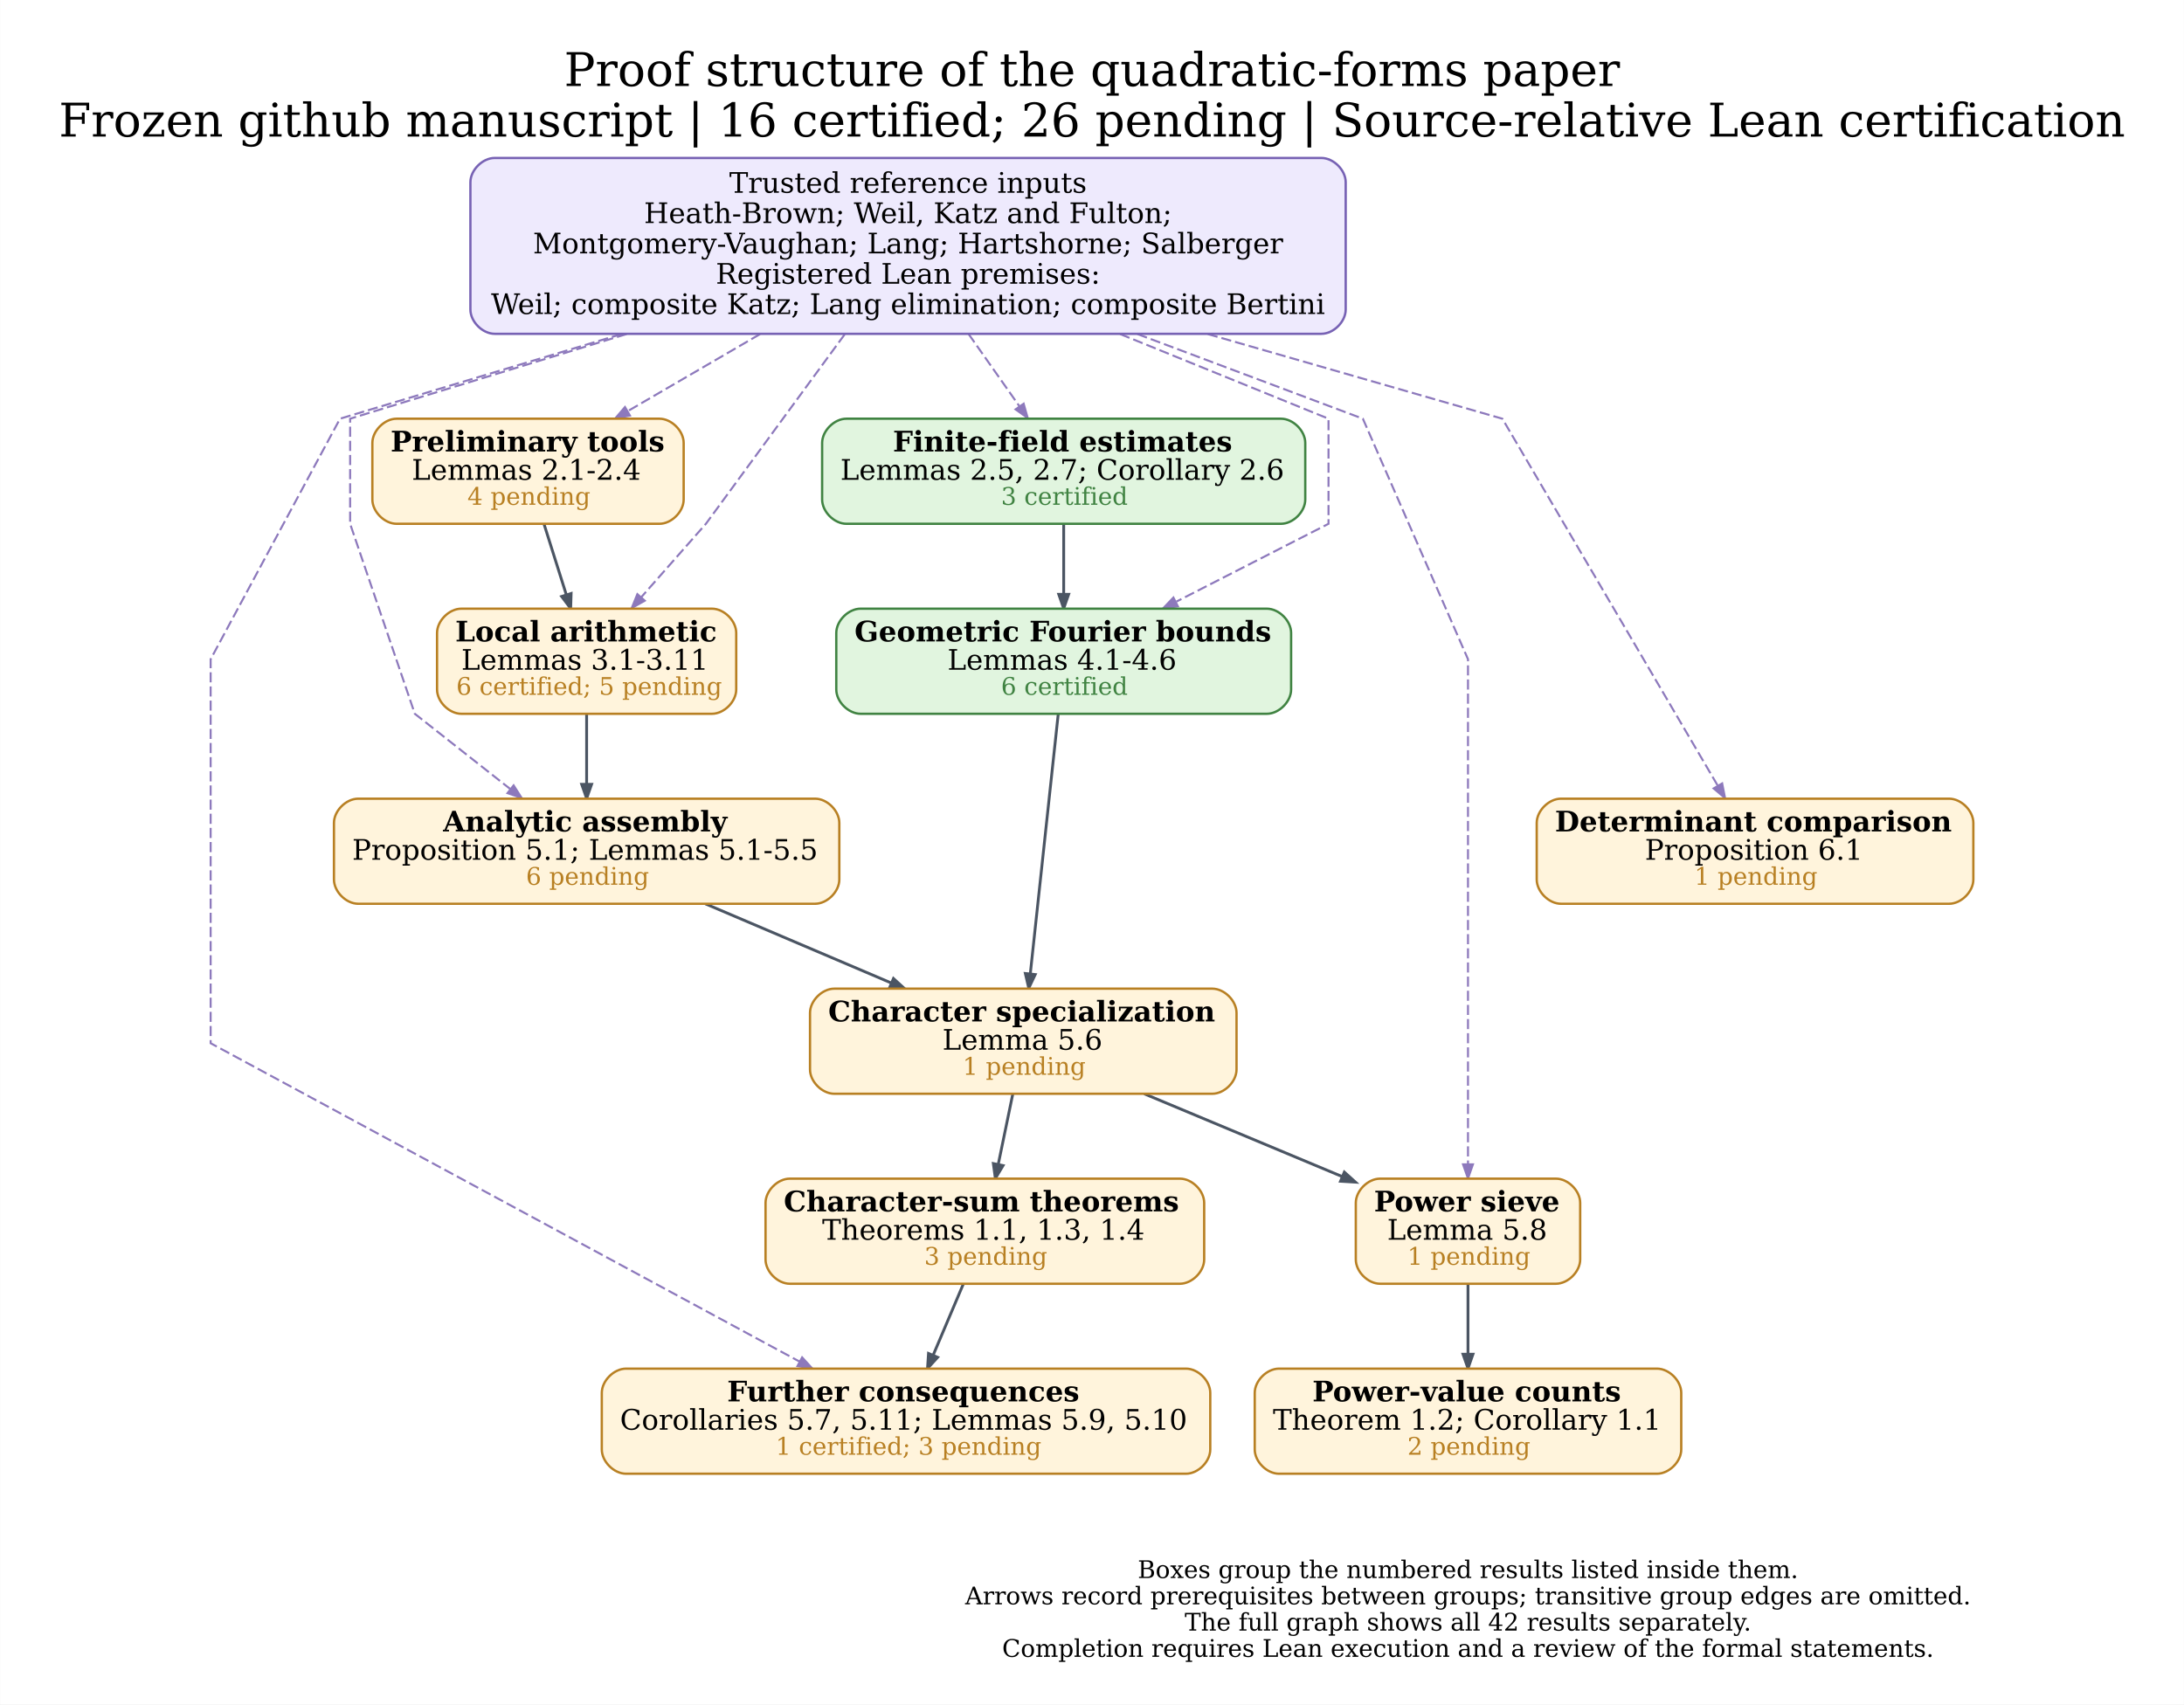
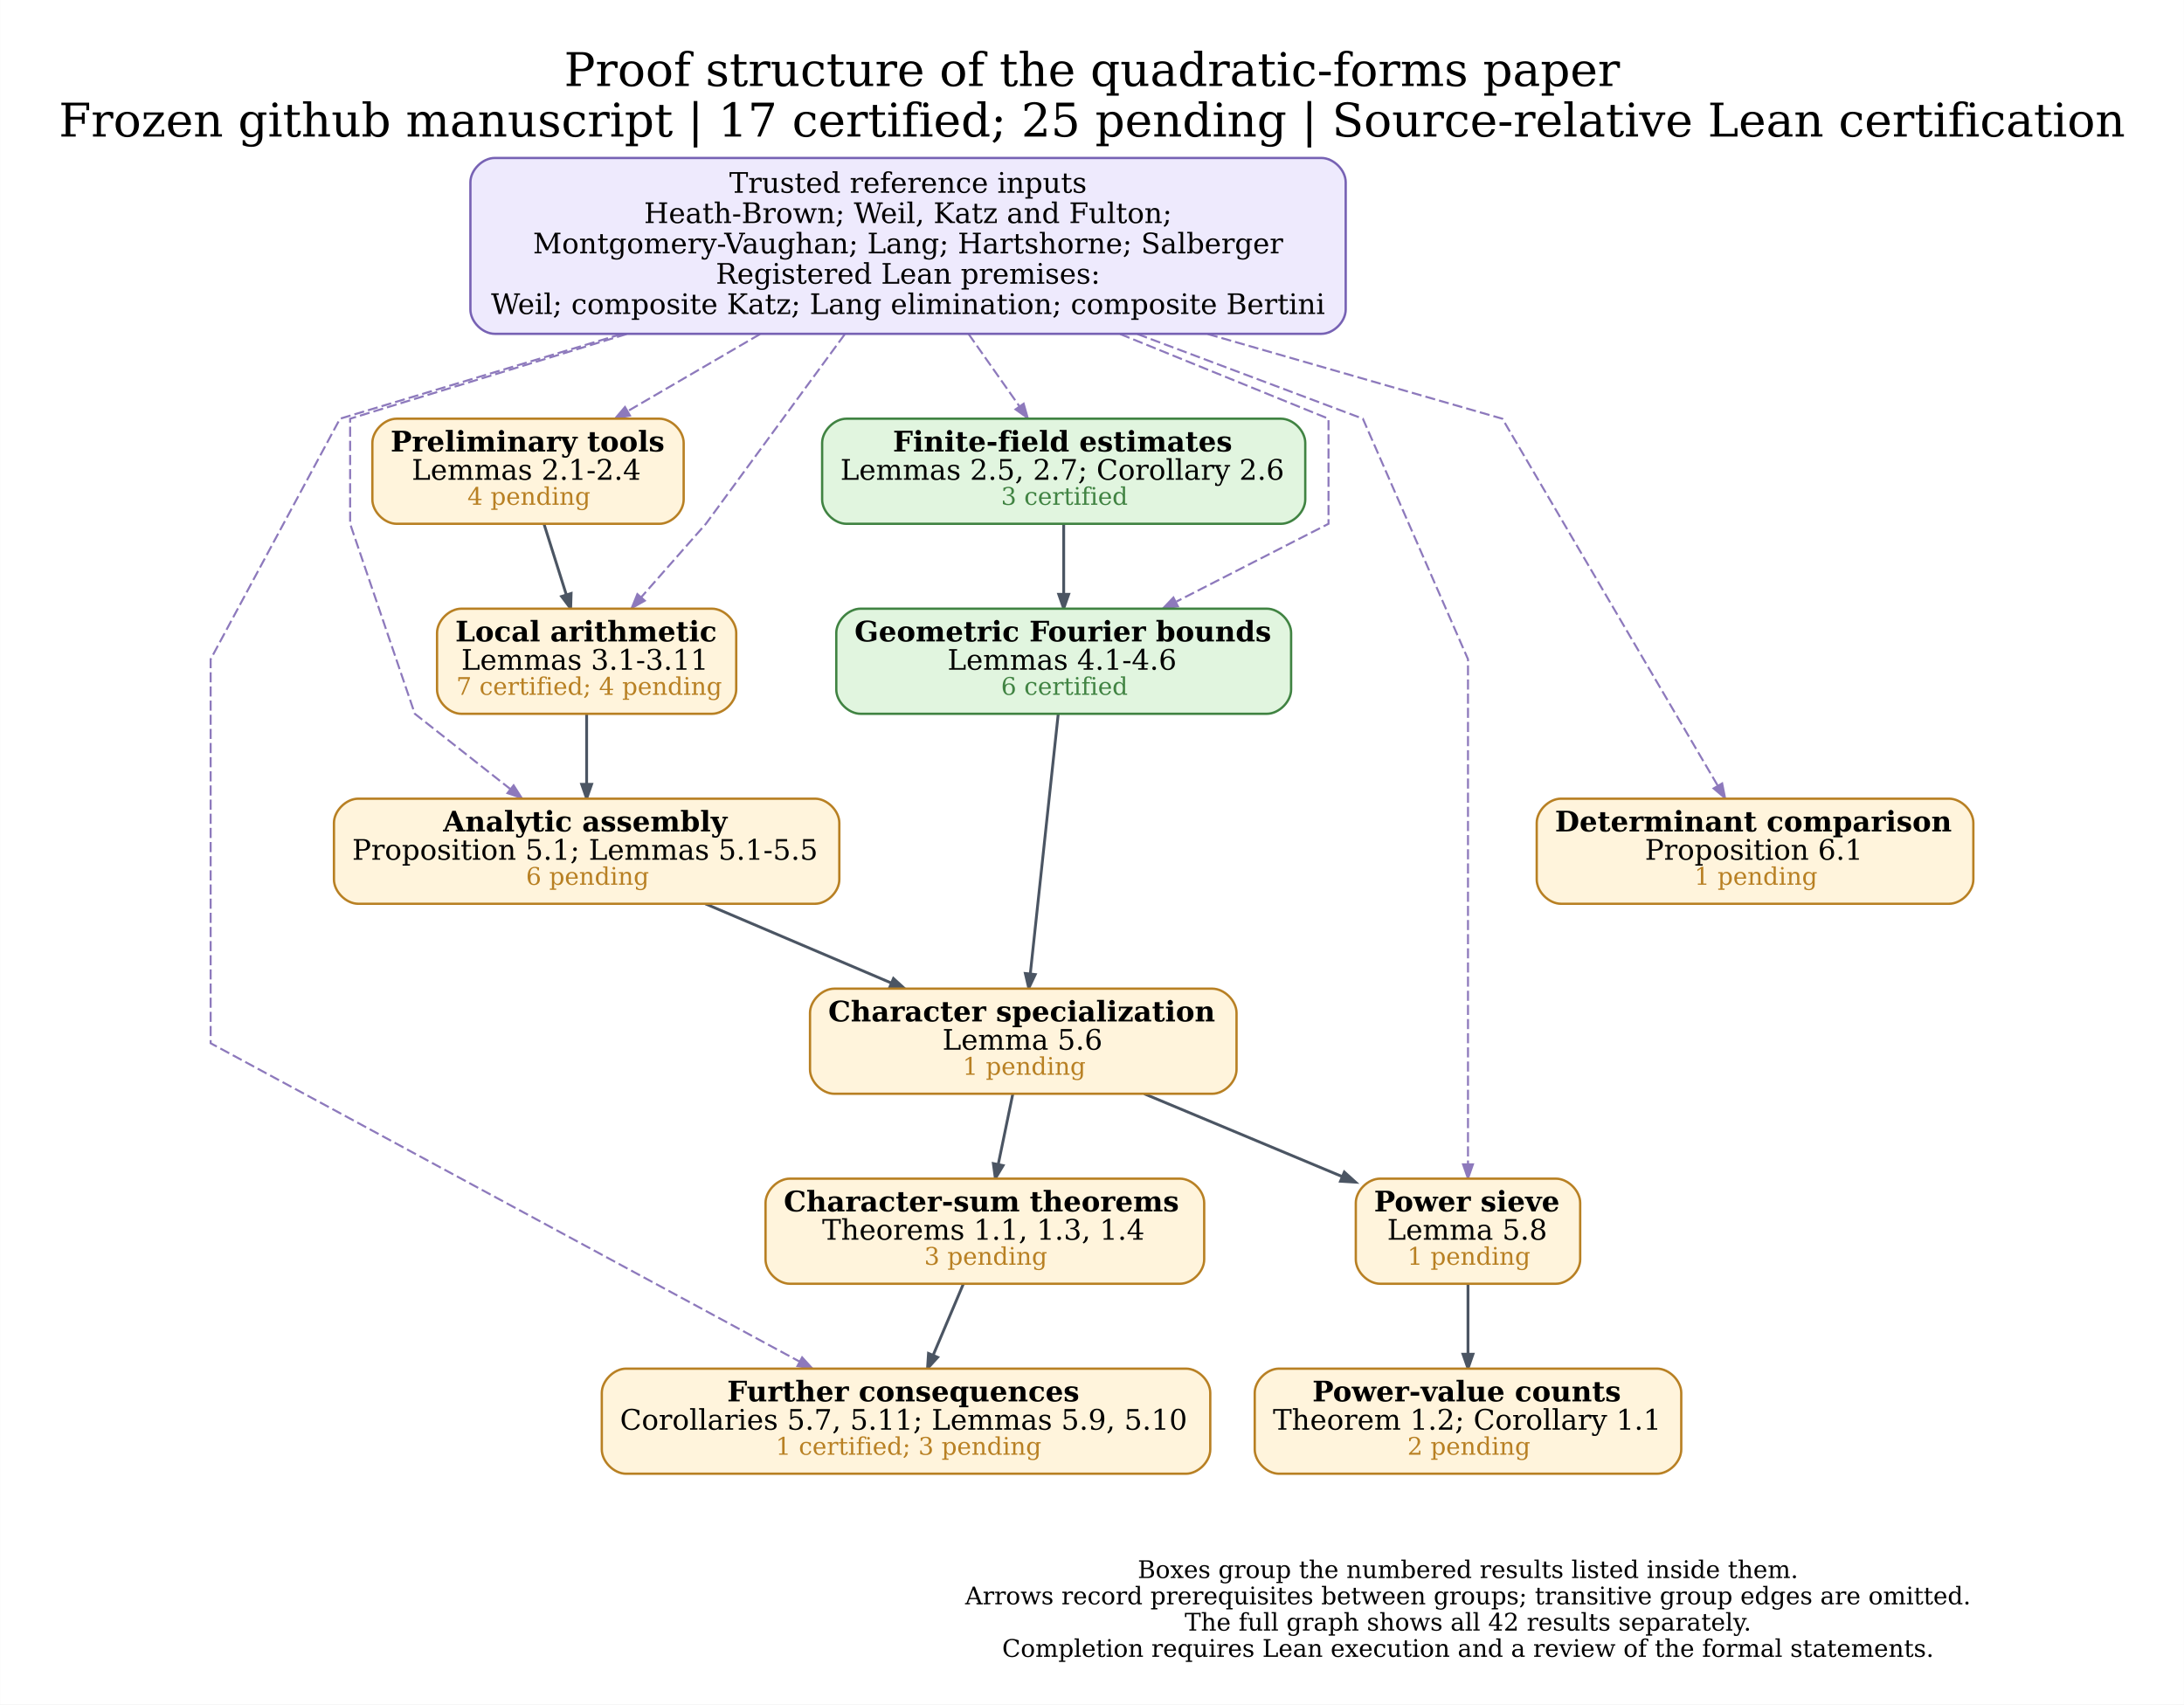
<svg xmlns="http://www.w3.org/2000/svg" xmlns:xlink="http://www.w3.org/1999/xlink" width="1080pt" height="843pt" viewBox="0.00 0.00 1080.32 843.32">
  <g id="graph0" class="graph" transform="scale(1 1) rotate(0) translate(20.16 823.16)">
    <polygon fill="white" stroke="transparent" points="-20.16,20.16 -20.16,-823.16 1060.16,-823.16 1060.16,20.16 -20.16,20.16" />
    <text text-anchor="middle" x="520" y="-780.6" font-family="DejaVu Serif" font-size="23.00">Proof structure of the quadratic-forms paper</text>
-     <text text-anchor="middle" x="520" y="-755.6" font-family="DejaVu Serif" font-size="23.00">Frozen github manuscript | 16 certified; 26 pending | Source-relative Lean certification</text>
+     <text text-anchor="middle" x="520" y="-755.6" font-family="DejaVu Serif" font-size="23.00">Frozen github manuscript | 17 certified; 25 pending | Source-relative Lean certification</text>
    <g id="edge16" class="edge">
      <path fill="none" stroke="#8d79bc" stroke-dasharray="5,2" d="M355.78,-657.85C333.82,-645.06 310.27,-631.35 290.25,-619.69" />
      <polygon fill="#8d79bc" stroke="#8d79bc" points="291.44,-617.54 284.16,-616.14 288.97,-621.78 291.44,-617.54" />
    </g>
    <g id="edge12" class="edge">
      <path fill="none" stroke="#8d79bc" stroke-dasharray="5,2" d="M458.99,-657.85C467.33,-645.99 476.23,-633.34 484.01,-622.27" />
      <polygon fill="#8d79bc" stroke="#8d79bc" points="486.19,-623.43 488.21,-616.3 482.18,-620.61 486.19,-623.43" />
    </g>
    <g id="edge15" class="edge">
      <path fill="none" stroke="#8d79bc" stroke-dasharray="5,2" d="M397.63,-657.69C368.31,-617.65 329,-564 329,-564 329,-564 312.59,-545.36 297.07,-527.74" />
      <polygon fill="#8d79bc" stroke="#8d79bc" points="298.77,-525.96 292.31,-522.33 295.09,-529.2 298.77,-525.96" />
    </g>
    <g id="edge14" class="edge">
      <path fill="none" stroke="#8d79bc" stroke-dasharray="5,2" d="M533.91,-657.88C585.61,-636.88 637,-616 637,-616 637,-616 637,-564 637,-564 637,-564 597.41,-543.75 561.75,-525.51" />
      <polygon fill="#8d79bc" stroke="#8d79bc" points="562.5,-523.15 555.15,-522.14 560.27,-527.51 562.5,-523.15" />
    </g>
    <g id="edge10" class="edge">
      <path fill="none" stroke="#8d79bc" stroke-dasharray="5,2" d="M289.79,-657.88C221.19,-636.88 153,-616 153,-616 153,-616 153,-564 153,-564 153,-564 185,-470 185,-470 185,-470 209.47,-450.71 232.15,-432.83" />
      <polygon fill="#8d79bc" stroke="#8d79bc" points="233.88,-434.59 237.87,-428.33 230.85,-430.74 233.88,-434.59" />
    </g>
    <g id="edge17" class="edge">
      <path fill="none" stroke="#8d79bc" stroke-dasharray="5,2" d="M542.49,-657.88C598.41,-636.88 654,-616 654,-616 654,-616 706,-497 706,-497 706,-497 706,-497 706,-401 706,-401 706,-300.53 706,-247.27" />
      <polygon fill="#8d79bc" stroke="#8d79bc" points="708.45,-247.08 706,-240.08 703.55,-247.08 708.45,-247.08" />
    </g>
    <g id="edge11" class="edge">
      <path fill="none" stroke="#8d79bc" stroke-dasharray="5,2" d="M287.27,-657.88C217.43,-636.88 148,-616 148,-616 148,-616 84,-497 84,-497 84,-497 84,-497 84,-307 84,-307 279.05,-201.54 375.41,-149.44" />
      <polygon fill="#8d79bc" stroke="#8d79bc" points="376.61,-151.57 381.61,-146.08 374.28,-147.26 376.61,-151.57" />
    </g>
    <g id="edge13" class="edge">
      <path fill="none" stroke="#8d79bc" stroke-dasharray="5,2" d="M577.29,-657.88C650.36,-636.88 723,-616 723,-616 723,-616 794.74,-493.76 829.52,-434.49" />
      <polygon fill="#8d79bc" stroke="#8d79bc" points="831.74,-435.55 833.17,-428.27 827.51,-433.07 831.74,-435.55" />
    </g>
    <g id="edge8" class="edge">
      <path fill="none" stroke="#4b5563" stroke-width="1.4" d="M248.92,-563.86C252.31,-553.11 256.31,-540.43 259.91,-529.02" />
      <polygon fill="#4b5563" stroke="#4b5563" stroke-width="1.4" points="262.32,-529.52 262.09,-522.11 257.64,-528.05 262.32,-529.52" />
    </g>
    <g id="edge4" class="edge">
      <path fill="none" stroke="#4b5563" stroke-width="1.4" d="M506,-563.86C506,-553.21 506,-540.67 506,-529.34" />
      <polygon fill="#4b5563" stroke="#4b5563" stroke-width="1.4" points="508.45,-529.11 506,-522.11 503.55,-529.11 508.45,-529.11" />
    </g>
    <g id="edge6" class="edge">
      <path fill="none" stroke="#4b5563" stroke-width="1.4" d="M270,-469.86C270,-459.21 270,-446.67 270,-435.34" />
      <polygon fill="#4b5563" stroke="#4b5563" stroke-width="1.4" points="272.45,-435.11 270,-428.11 267.55,-435.11 272.45,-435.11" />
    </g>
    <g id="edge5" class="edge">
      <path fill="none" stroke="#4b5563" stroke-width="1.4" d="M503.3,-469.92C499.72,-436.63 493.4,-377.84 489.47,-341.28" />
      <polygon fill="#4b5563" stroke="#4b5563" stroke-width="1.4" points="491.9,-340.98 488.72,-334.28 487.03,-341.5 491.9,-340.98" />
    </g>
    <g id="edge1" class="edge">
      <path fill="none" stroke="#4b5563" stroke-width="1.4" d="M328.74,-375.98C357.19,-363.86 391.45,-349.27 420.72,-336.8" />
      <polygon fill="#4b5563" stroke="#4b5563" stroke-width="1.4" points="421.79,-339.01 427.27,-334.01 419.87,-334.5 421.79,-339.01" />
    </g>
    <g id="edge3" class="edge">
      <path fill="none" stroke="#4b5563" stroke-width="1.4" d="M545.83,-281.98C576.24,-269.27 613.16,-253.83 643.88,-240.98" />
      <polygon fill="#4b5563" stroke="#4b5563" stroke-width="1.4" points="644.83,-243.24 650.34,-238.27 642.94,-238.72 644.83,-243.24" />
    </g>
    <g id="edge2" class="edge">
      <path fill="none" stroke="#4b5563" stroke-width="1.4" d="M480.81,-281.86C478.59,-271.11 475.97,-258.43 473.61,-247.02" />
      <polygon fill="#4b5563" stroke="#4b5563" stroke-width="1.4" points="476,-246.47 472.19,-240.11 471.2,-247.46 476,-246.47" />
    </g>
    <g id="edge9" class="edge">
      <path fill="none" stroke="#4b5563" stroke-width="1.4" d="M706,-187.86C706,-177.21 706,-164.67 706,-153.34" />
      <polygon fill="#4b5563" stroke="#4b5563" stroke-width="1.4" points="708.45,-153.11 706,-146.11 703.55,-153.11 708.45,-153.11" />
    </g>
    <g id="edge7" class="edge">
      <path fill="none" stroke="#4b5563" stroke-width="1.4" d="M456.34,-187.86C451.74,-177.01 446.31,-164.19 441.44,-152.7" />
      <polygon fill="#4b5563" stroke="#4b5563" stroke-width="1.4" points="443.63,-151.6 438.64,-146.11 439.12,-153.51 443.63,-151.6" />
    </g>
    <g id="node1" class="node">
      <path fill="#eeeafd" stroke="#7762b4" stroke-width="1.15" d="M633.5,-745C633.5,-745 224.5,-745 224.5,-745 218.5,-745 212.5,-739 212.5,-733 212.5,-733 212.5,-670 212.5,-670 212.5,-664 218.5,-658 224.5,-658 224.5,-658 633.5,-658 633.5,-658 639.5,-658 645.5,-664 645.5,-670 645.5,-670 645.5,-733 645.5,-733 645.5,-739 639.5,-745 633.5,-745" />
      <text text-anchor="middle" x="429" y="-727.8" font-family="DejaVu Serif" font-size="14.00">Trusted reference inputs</text>
      <text text-anchor="middle" x="429" y="-712.8" font-family="DejaVu Serif" font-size="14.00">Heath-Brown; Weil, Katz and Fulton;</text>
      <text text-anchor="middle" x="429" y="-697.8" font-family="DejaVu Serif" font-size="14.00">Montgomery-Vaughan; Lang; Hartshorne; Salberger</text>
      <text text-anchor="middle" x="429" y="-682.8" font-family="DejaVu Serif" font-size="14.00">Registered Lean premises:</text>
      <text text-anchor="middle" x="429" y="-667.8" font-family="DejaVu Serif" font-size="14.00">Weil; composite Katz; Lang elimination; composite Bertini</text>
    </g>
    <g id="node2" class="node">
      <g id="a_node2">
        <a xlink:href="https://github.com/nicolasrobles/quaternary-quadratic-forms/blob/main/INVENTORY.md" xlink:title="&lt;B&gt;Preliminary tools&lt;/B&gt;&lt;BR/&gt;Lemmas 2.1-2.4&lt;BR/&gt;&lt;FONT POINT-SIZE=&quot;12&quot; COLOR=&quot;#b88023&quot;&gt;4 pending&lt;/FONT&gt;" target="_blank">
          <path fill="#fff4dc" stroke="#b88023" stroke-width="1.15" d="M306,-616C306,-616 176,-616 176,-616 170,-616 164,-610 164,-604 164,-604 164,-576 164,-576 164,-570 170,-564 176,-564 176,-564 306,-564 306,-564 312,-564 318,-570 318,-576 318,-576 318,-604 318,-604 318,-610 312,-616 306,-616" />
          <text text-anchor="start" x="173" y="-599.8" font-family="DejaVu Serif" font-weight="bold" font-size="14.00">Preliminary tools</text>
          <text text-anchor="start" x="183.5" y="-585.8" font-family="DejaVu Serif" font-size="14.00">Lemmas 2.1-2.4</text>
          <text text-anchor="start" x="211" y="-573.4" font-family="DejaVu Serif" font-size="12.00" fill="#b88023">4 pending</text>
        </a>
      </g>
    </g>
    <g id="node3" class="node">
      <g id="a_node3">
        <a xlink:href="https://github.com/nicolasrobles/quaternary-quadratic-forms/blob/main/INVENTORY.md" xlink:title="&lt;B&gt;Finite-field estimates&lt;/B&gt;&lt;BR/&gt;Lemmas 2.5, 2.7; Corollary 2.6&lt;BR/&gt;&lt;FONT POINT-SIZE=&quot;12&quot; COLOR=&quot;#408342&quot;&gt;3 certified&lt;/FONT&gt;" target="_blank">
          <path fill="#e1f5df" stroke="#408342" stroke-width="1.15" d="M613.5,-616C613.5,-616 398.5,-616 398.5,-616 392.5,-616 386.5,-610 386.5,-604 386.5,-604 386.5,-576 386.5,-576 386.5,-570 392.5,-564 398.5,-564 398.5,-564 613.5,-564 613.5,-564 619.5,-564 625.5,-570 625.5,-576 625.5,-576 625.5,-604 625.5,-604 625.5,-610 619.5,-616 613.5,-616" />
          <text text-anchor="start" x="421.5" y="-599.8" font-family="DejaVu Serif" font-weight="bold" font-size="14.00">Finite-field estimates</text>
          <text text-anchor="start" x="395.5" y="-585.8" font-family="DejaVu Serif" font-size="14.00">Lemmas 2.5, 2.7; Corollary 2.6</text>
          <text text-anchor="start" x="475" y="-573.4" font-family="DejaVu Serif" font-size="12.00" fill="#408342">3 certified</text>
        </a>
      </g>
    </g>
    <g id="node4" class="node">
      <g id="a_node4">
-         <a xlink:href="https://github.com/nicolasrobles/quaternary-quadratic-forms/blob/main/INVENTORY.md" xlink:title="&lt;B&gt;Local arithmetic&lt;/B&gt;&lt;BR/&gt;Lemmas 3.1-3.11&lt;BR/&gt;&lt;FONT POINT-SIZE=&quot;12&quot; COLOR=&quot;#b88023&quot;&gt;6 certified; 5 pending&lt;/FONT&gt;" target="_blank">
+         <a xlink:href="https://github.com/nicolasrobles/quaternary-quadratic-forms/blob/main/INVENTORY.md" xlink:title="&lt;B&gt;Local arithmetic&lt;/B&gt;&lt;BR/&gt;Lemmas 3.1-3.11&lt;BR/&gt;&lt;FONT POINT-SIZE=&quot;12&quot; COLOR=&quot;#b88023&quot;&gt;7 certified; 4 pending&lt;/FONT&gt;" target="_blank">
          <path fill="#fff4dc" stroke="#b88023" stroke-width="1.15" d="M332,-522C332,-522 208,-522 208,-522 202,-522 196,-516 196,-510 196,-510 196,-482 196,-482 196,-476 202,-470 208,-470 208,-470 332,-470 332,-470 338,-470 344,-476 344,-482 344,-482 344,-510 344,-510 344,-516 338,-522 332,-522" />
          <text text-anchor="start" x="205" y="-505.8" font-family="DejaVu Serif" font-weight="bold" font-size="14.00">Local arithmetic</text>
          <text text-anchor="start" x="208" y="-491.8" font-family="DejaVu Serif" font-size="14.00">Lemmas 3.1-3.11</text>
-           <text text-anchor="start" x="205.5" y="-479.4" font-family="DejaVu Serif" font-size="12.00" fill="#b88023">6 certified; 5 pending</text>
+           <text text-anchor="start" x="205.5" y="-479.4" font-family="DejaVu Serif" font-size="12.00" fill="#b88023">7 certified; 4 pending</text>
        </a>
      </g>
    </g>
    <g id="node5" class="node">
      <g id="a_node5">
        <a xlink:href="https://github.com/nicolasrobles/quaternary-quadratic-forms/blob/main/INVENTORY.md" xlink:title="&lt;B&gt;Geometric Fourier bounds&lt;/B&gt;&lt;BR/&gt;Lemmas 4.1-4.6&lt;BR/&gt;&lt;FONT POINT-SIZE=&quot;12&quot; COLOR=&quot;#408342&quot;&gt;6 certified&lt;/FONT&gt;" target="_blank">
          <path fill="#e1f5df" stroke="#408342" stroke-width="1.15" d="M606.5,-522C606.5,-522 405.5,-522 405.5,-522 399.5,-522 393.5,-516 393.5,-510 393.5,-510 393.5,-482 393.5,-482 393.5,-476 399.5,-470 405.5,-470 405.5,-470 606.5,-470 606.5,-470 612.5,-470 618.5,-476 618.5,-482 618.5,-482 618.5,-510 618.5,-510 618.5,-516 612.5,-522 606.5,-522" />
          <text text-anchor="start" x="402.5" y="-505.8" font-family="DejaVu Serif" font-weight="bold" font-size="14.00">Geometric Fourier bounds</text>
          <text text-anchor="start" x="448.5" y="-491.8" font-family="DejaVu Serif" font-size="14.00">Lemmas 4.1-4.6</text>
          <text text-anchor="start" x="475" y="-479.4" font-family="DejaVu Serif" font-size="12.00" fill="#408342">6 certified</text>
        </a>
      </g>
    </g>
    <g id="node6" class="node">
      <g id="a_node6">
        <a xlink:href="https://github.com/nicolasrobles/quaternary-quadratic-forms/blob/main/INVENTORY.md" xlink:title="&lt;B&gt;Analytic assembly&lt;/B&gt;&lt;BR/&gt;Proposition 5.1; Lemmas 5.1-5.5&lt;BR/&gt;&lt;FONT POINT-SIZE=&quot;12&quot; COLOR=&quot;#b88023&quot;&gt;6 pending&lt;/FONT&gt;" target="_blank">
          <path fill="#fff4dc" stroke="#b88023" stroke-width="1.15" d="M383,-428C383,-428 157,-428 157,-428 151,-428 145,-422 145,-416 145,-416 145,-388 145,-388 145,-382 151,-376 157,-376 157,-376 383,-376 383,-376 389,-376 395,-382 395,-388 395,-388 395,-416 395,-416 395,-422 389,-428 383,-428" />
          <text text-anchor="start" x="199" y="-411.8" font-family="DejaVu Serif" font-weight="bold" font-size="14.00">Analytic assembly</text>
          <text text-anchor="start" x="154" y="-397.8" font-family="DejaVu Serif" font-size="14.00">Proposition 5.1; Lemmas 5.1-5.5</text>
          <text text-anchor="start" x="240" y="-385.4" font-family="DejaVu Serif" font-size="12.00" fill="#b88023">6 pending</text>
        </a>
      </g>
    </g>
    <g id="node7" class="node">
      <g id="a_node7">
        <a xlink:href="https://github.com/nicolasrobles/quaternary-quadratic-forms/blob/main/INVENTORY.md" xlink:title="&lt;B&gt;Character specialization&lt;/B&gt;&lt;BR/&gt;Lemma 5.6&lt;BR/&gt;&lt;FONT POINT-SIZE=&quot;12&quot; COLOR=&quot;#b88023&quot;&gt;1 pending&lt;/FONT&gt;" target="_blank">
          <path fill="#fff4dc" stroke="#b88023" stroke-width="1.15" d="M579.5,-334C579.5,-334 392.5,-334 392.5,-334 386.5,-334 380.5,-328 380.5,-322 380.5,-322 380.5,-294 380.5,-294 380.5,-288 386.5,-282 392.5,-282 392.5,-282 579.5,-282 579.5,-282 585.5,-282 591.5,-288 591.5,-294 591.5,-294 591.5,-322 591.5,-322 591.5,-328 585.5,-334 579.5,-334" />
          <text text-anchor="start" x="389.5" y="-317.8" font-family="DejaVu Serif" font-weight="bold" font-size="14.00">Character specialization</text>
          <text text-anchor="start" x="446" y="-303.8" font-family="DejaVu Serif" font-size="14.00">Lemma 5.6</text>
          <text text-anchor="start" x="456" y="-291.4" font-family="DejaVu Serif" font-size="12.00" fill="#b88023">1 pending</text>
        </a>
      </g>
    </g>
    <g id="node8" class="node">
      <g id="a_node8">
        <a xlink:href="https://github.com/nicolasrobles/quaternary-quadratic-forms/blob/main/INVENTORY.md" xlink:title="&lt;B&gt;Power sieve&lt;/B&gt;&lt;BR/&gt;Lemma 5.8&lt;BR/&gt;&lt;FONT POINT-SIZE=&quot;12&quot; COLOR=&quot;#b88023&quot;&gt;1 pending&lt;/FONT&gt;" target="_blank">
          <path fill="#fff4dc" stroke="#b88023" stroke-width="1.15" d="M749.5,-240C749.5,-240 662.5,-240 662.5,-240 656.5,-240 650.5,-234 650.5,-228 650.5,-228 650.5,-200 650.5,-200 650.5,-194 656.5,-188 662.5,-188 662.5,-188 749.5,-188 749.5,-188 755.5,-188 761.5,-194 761.5,-200 761.5,-200 761.5,-228 761.5,-228 761.5,-234 755.5,-240 749.5,-240" />
          <text text-anchor="start" x="659.5" y="-223.8" font-family="DejaVu Serif" font-weight="bold" font-size="14.00">Power sieve</text>
          <text text-anchor="start" x="666" y="-209.8" font-family="DejaVu Serif" font-size="14.00">Lemma 5.8</text>
          <text text-anchor="start" x="676" y="-197.4" font-family="DejaVu Serif" font-size="12.00" fill="#b88023">1 pending</text>
        </a>
      </g>
    </g>
    <g id="node9" class="node">
      <g id="a_node9">
        <a xlink:href="https://github.com/nicolasrobles/quaternary-quadratic-forms/blob/main/INVENTORY.md" xlink:title="&lt;B&gt;Further consequences&lt;/B&gt;&lt;BR/&gt;Corollaries 5.7, 5.11; Lemmas 5.9, 5.10&lt;BR/&gt;&lt;FONT POINT-SIZE=&quot;12&quot; COLOR=&quot;#b88023&quot;&gt;1 certified; 3 pending&lt;/FONT&gt;" target="_blank">
          <path fill="#fff4dc" stroke="#b88023" stroke-width="1.15" d="M566.5,-146C566.5,-146 289.5,-146 289.5,-146 283.5,-146 277.5,-140 277.5,-134 277.5,-134 277.5,-106 277.5,-106 277.5,-100 283.5,-94 289.5,-94 289.5,-94 566.5,-94 566.5,-94 572.5,-94 578.5,-100 578.5,-106 578.5,-106 578.5,-134 578.5,-134 578.5,-140 572.5,-146 566.5,-146" />
          <text text-anchor="start" x="339.5" y="-129.8" font-family="DejaVu Serif" font-weight="bold" font-size="14.00">Further consequences</text>
          <text text-anchor="start" x="286.5" y="-115.8" font-family="DejaVu Serif" font-size="14.00">Corollaries 5.7, 5.11; Lemmas 5.9, 5.10</text>
          <text text-anchor="start" x="363.5" y="-103.4" font-family="DejaVu Serif" font-size="12.00" fill="#b88023">1 certified; 3 pending</text>
        </a>
      </g>
    </g>
    <g id="node10" class="node">
      <g id="a_node10">
        <a xlink:href="https://github.com/nicolasrobles/quaternary-quadratic-forms/blob/main/INVENTORY.md" xlink:title="&lt;B&gt;Character-sum theorems&lt;/B&gt;&lt;BR/&gt;Theorems 1.1, 1.3, 1.4&lt;BR/&gt;&lt;FONT POINT-SIZE=&quot;12&quot; COLOR=&quot;#b88023&quot;&gt;3 pending&lt;/FONT&gt;" target="_blank">
          <path fill="#fff4dc" stroke="#b88023" stroke-width="1.15" d="M563.5,-240C563.5,-240 370.5,-240 370.5,-240 364.5,-240 358.5,-234 358.5,-228 358.5,-228 358.5,-200 358.5,-200 358.5,-194 364.5,-188 370.5,-188 370.5,-188 563.5,-188 563.5,-188 569.5,-188 575.5,-194 575.5,-200 575.5,-200 575.5,-228 575.5,-228 575.5,-234 569.5,-240 563.5,-240" />
          <text text-anchor="start" x="367.5" y="-223.8" font-family="DejaVu Serif" font-weight="bold" font-size="14.00">Character-sum theorems</text>
          <text text-anchor="start" x="386.5" y="-209.8" font-family="DejaVu Serif" font-size="14.00">Theorems 1.1, 1.3, 1.4</text>
          <text text-anchor="start" x="437" y="-197.4" font-family="DejaVu Serif" font-size="12.00" fill="#b88023">3 pending</text>
        </a>
      </g>
    </g>
    <g id="node11" class="node">
      <g id="a_node11">
        <a xlink:href="https://github.com/nicolasrobles/quaternary-quadratic-forms/blob/main/INVENTORY.md" xlink:title="&lt;B&gt;Power-value counts&lt;/B&gt;&lt;BR/&gt;Theorem 1.2; Corollary 1.1&lt;BR/&gt;&lt;FONT POINT-SIZE=&quot;12&quot; COLOR=&quot;#b88023&quot;&gt;2 pending&lt;/FONT&gt;" target="_blank">
          <path fill="#fff4dc" stroke="#b88023" stroke-width="1.15" d="M799.5,-146C799.5,-146 612.5,-146 612.5,-146 606.5,-146 600.5,-140 600.5,-134 600.5,-134 600.5,-106 600.5,-106 600.5,-100 606.5,-94 612.5,-94 612.5,-94 799.5,-94 799.5,-94 805.5,-94 811.5,-100 811.5,-106 811.5,-106 811.5,-134 811.5,-134 811.5,-140 805.5,-146 799.5,-146" />
          <text text-anchor="start" x="629" y="-129.8" font-family="DejaVu Serif" font-weight="bold" font-size="14.00">Power-value counts</text>
          <text text-anchor="start" x="609.5" y="-115.8" font-family="DejaVu Serif" font-size="14.00">Theorem 1.2; Corollary 1.1</text>
          <text text-anchor="start" x="676" y="-103.4" font-family="DejaVu Serif" font-size="12.00" fill="#b88023">2 pending</text>
        </a>
      </g>
    </g>
    <g id="node12" class="node">
      <g id="a_node12">
        <a xlink:href="https://github.com/nicolasrobles/quaternary-quadratic-forms/blob/main/INVENTORY.md" xlink:title="&lt;B&gt;Determinant comparison&lt;/B&gt;&lt;BR/&gt;Proposition 6.1&lt;BR/&gt;&lt;FONT POINT-SIZE=&quot;12&quot; COLOR=&quot;#b88023&quot;&gt;1 pending&lt;/FONT&gt;" target="_blank">
          <path fill="#fff4dc" stroke="#b88023" stroke-width="1.15" d="M944,-428C944,-428 752,-428 752,-428 746,-428 740,-422 740,-416 740,-416 740,-388 740,-388 740,-382 746,-376 752,-376 752,-376 944,-376 944,-376 950,-376 956,-382 956,-388 956,-388 956,-416 956,-416 956,-422 950,-428 944,-428" />
          <text text-anchor="start" x="749" y="-411.8" font-family="DejaVu Serif" font-weight="bold" font-size="14.00">Determinant comparison</text>
          <text text-anchor="start" x="793.5" y="-397.8" font-family="DejaVu Serif" font-size="14.00">Proposition 6.1</text>
          <text text-anchor="start" x="818" y="-385.4" font-family="DejaVu Serif" font-size="12.00" fill="#b88023">1 pending</text>
        </a>
      </g>
    </g>
    <g id="node13" class="node">
      <text text-anchor="middle" x="706" y="-42.4" font-family="DejaVu Serif" font-size="12.00">Boxes group the numbered results listed inside them.</text>
      <text text-anchor="middle" x="706" y="-29.4" font-family="DejaVu Serif" font-size="12.00">Arrows record prerequisites between groups; transitive group edges are omitted.</text>
      <text text-anchor="middle" x="706" y="-16.4" font-family="DejaVu Serif" font-size="12.00">The full graph shows all 42 results separately.</text>
      <text text-anchor="middle" x="706" y="-3.4" font-family="DejaVu Serif" font-size="12.00">Completion requires Lean execution and a review of the formal statements.</text>
    </g>
  </g>
</svg>
